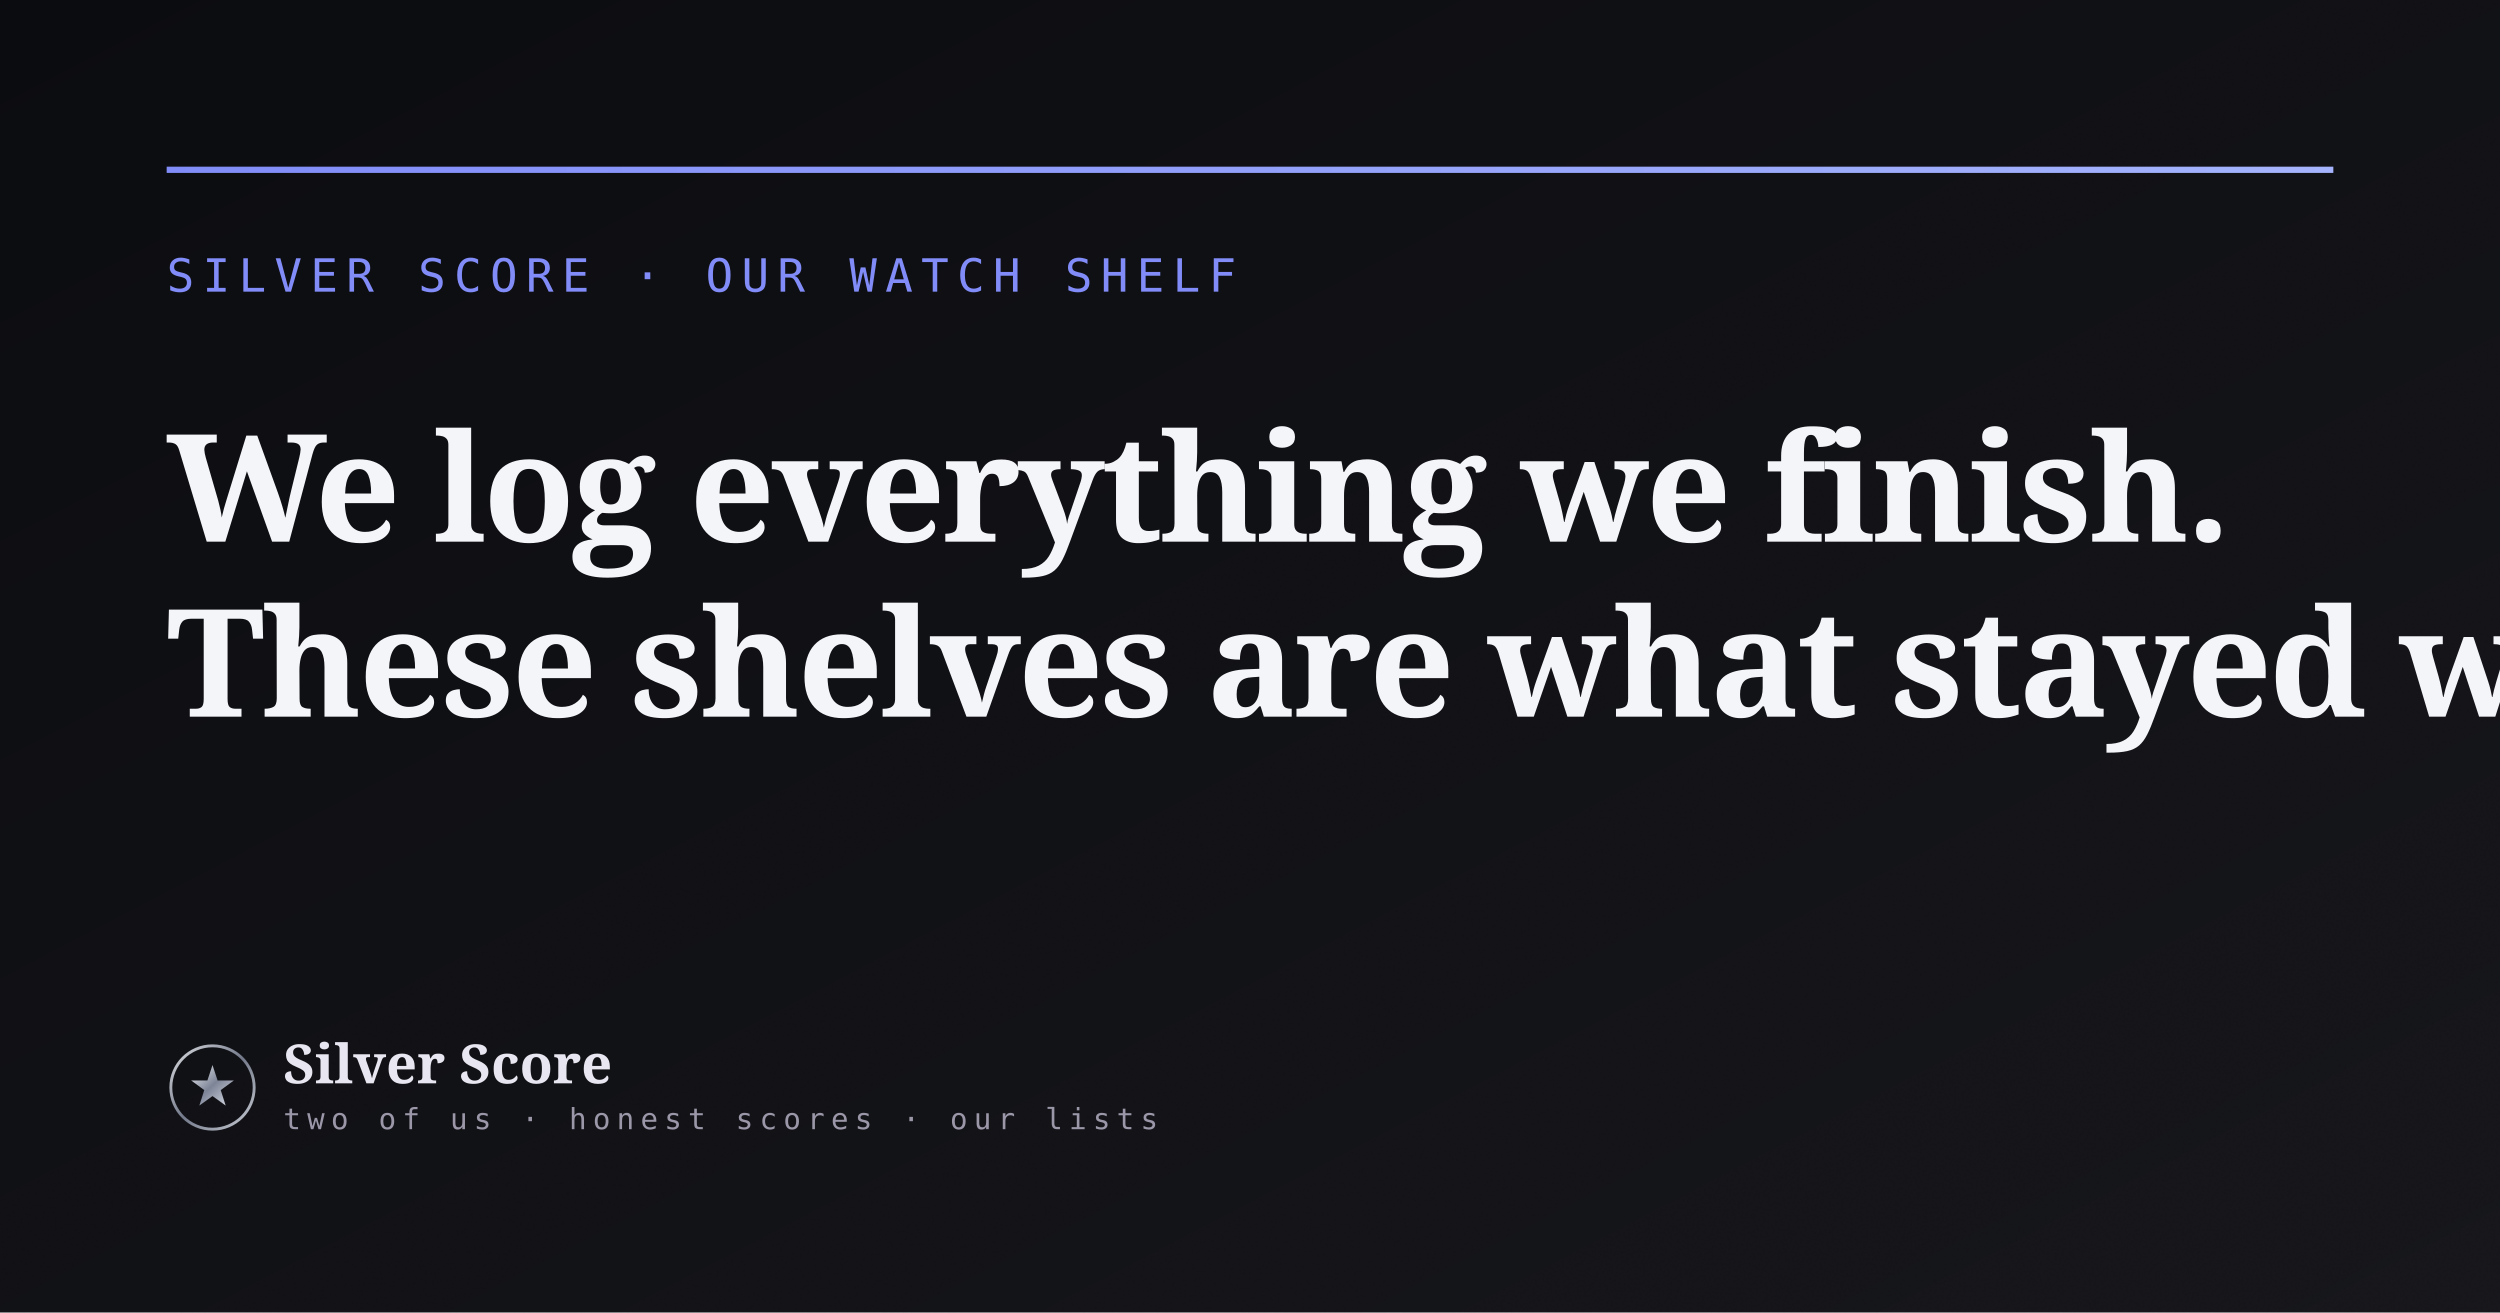
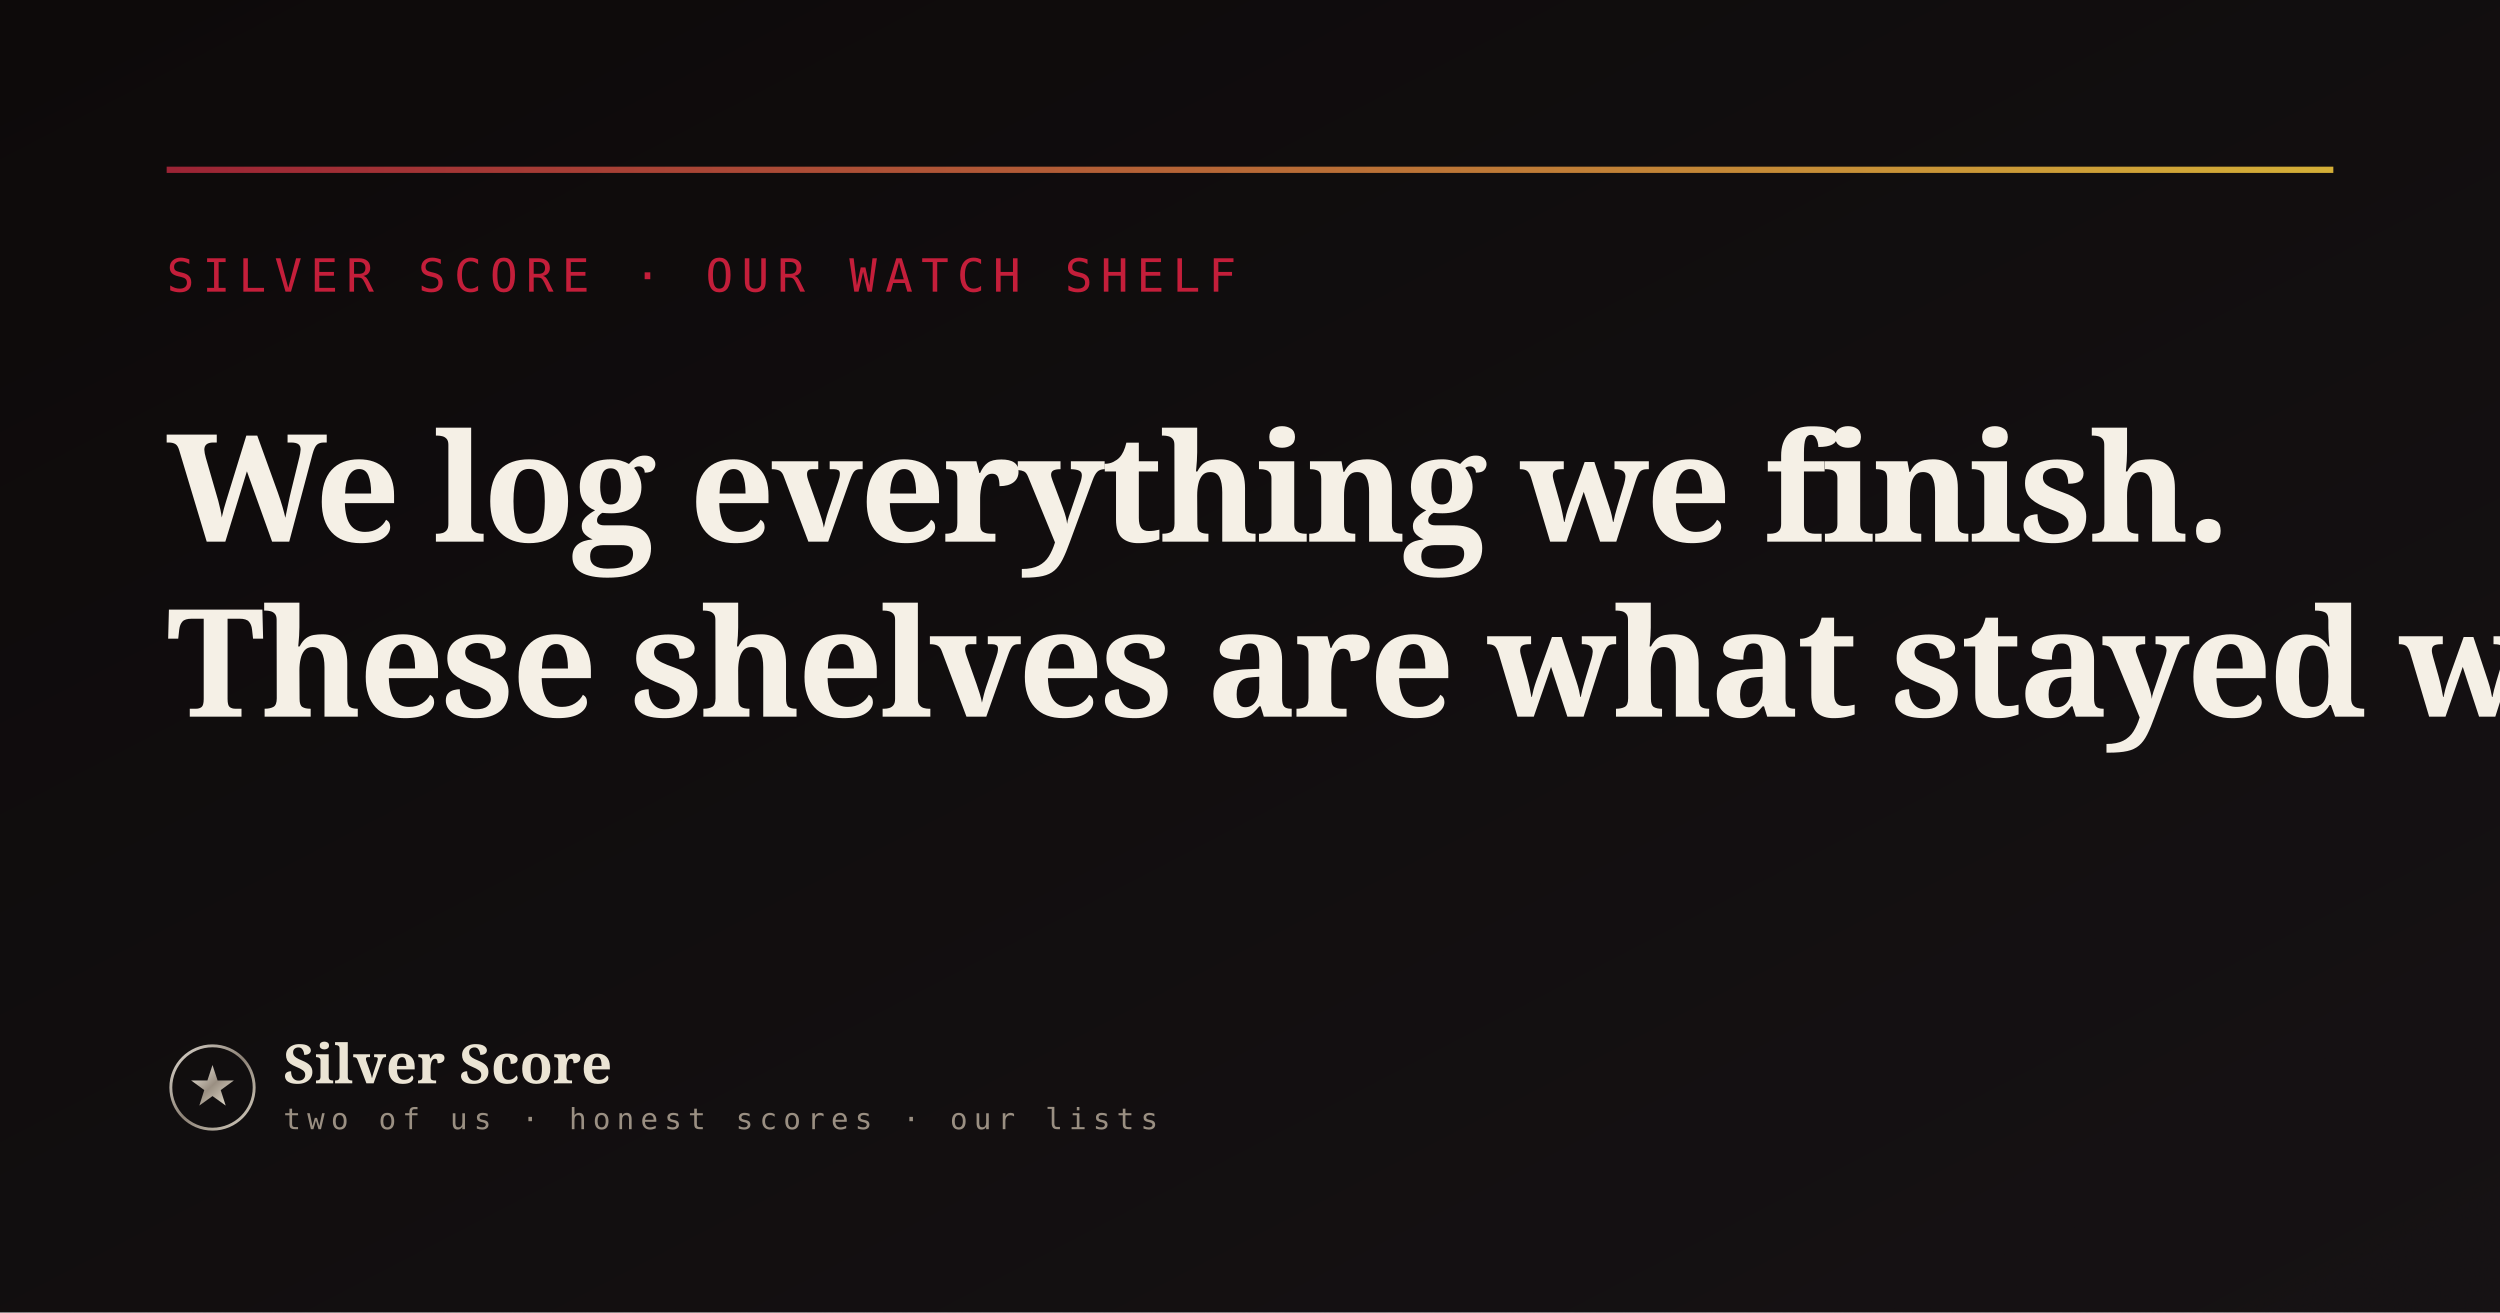
<svg xmlns="http://www.w3.org/2000/svg" width="1200" height="630" viewBox="0 0 1200 630" role="img" aria-label="Silver Score — home">
  <defs>
    <linearGradient id="bg" x1="0" y1="0" x2="1" y2="1">
-       <stop offset="0" stop-color="#0b0c10" />
-       <stop offset="1" stop-color="#17171c" />
+       <stop offset="0" stop-color="#0d0a0a" />
+       <stop offset="1" stop-color="#161214" />
    </linearGradient>
    <linearGradient id="rule" x1="0" y1="0" x2="1" y2="0">
-       <stop offset="0" stop-color="#818cf8" />
-       <stop offset="1" stop-color="#a5b4fc" />
+       <stop offset="0" stop-color="#9b2335" />
+       <stop offset="1" stop-color="#d4af37" />
    </linearGradient>
    <linearGradient id="silver" x1="0" y1="0" x2="1" y2="1">
-       <stop stop-color="#f4f5f9" />
-       <stop offset="0.5" stop-color="#7d8496" />
-       <stop offset="1" stop-color="#dde1ea" />
+       <stop stop-color="#f5f0e6" />
+       <stop offset="0.5" stop-color="#9a8f82" />
+       <stop offset="1" stop-color="#ebe4d4" />
    </linearGradient>
    <filter id="grain">
      <feTurbulence type="fractalNoise" baseFrequency="0.85" numOctaves="2" stitchTiles="stitch" />
      <feColorMatrix values="0 0 0 0 0  0 0 0 0 0  0 0 0 0 0  0 0 0 0.04 0" />
    </filter>
  </defs>
  <rect width="1200" height="630" fill="url(#bg)" />
  <rect width="1200" height="630" filter="url(#grain)" opacity="0.8" />
  <rect x="80" y="80" width="1040" height="3" fill="url(#rule)" />
-   <text x="80" y="140" font-family="DM Mono, ui-monospace, monospace" font-size="22" letter-spacing="4" fill="#818cf8">SILVER SCORE · OUR WATCH SHELF</text>
-   <text x="80" y="260" font-family="Fraunces, ui-serif, Georgia, serif" font-weight="700" font-size="72" fill="#f4f5f9" letter-spacing="-0.02em">We log everything we finish.</text>
-   <text x="80" y="344" font-family="Fraunces, ui-serif, Georgia, serif" font-weight="700" font-size="72" fill="#f4f5f9" letter-spacing="-0.02em">These shelves are what stayed with us.</text>
+   <text x="80" y="140" font-family="IBM Plex Mono, ui-monospace, monospace" font-size="22" letter-spacing="4" fill="#c41e3a">SILVER SCORE · OUR WATCH SHELF</text>
+   <text x="80" y="260" font-family="Playfair Display, ui-serif, Georgia, serif" font-weight="700" font-size="72" fill="#f5f0e6" letter-spacing="-0.02em">We log everything we finish.</text>
+   <text x="80" y="344" font-family="Playfair Display, ui-serif, Georgia, serif" font-weight="700" font-size="72" fill="#f5f0e6" letter-spacing="-0.02em">These shelves are what stayed with us.</text>
  <g transform="translate(80, 500)">
    <circle cx="22" cy="22" r="20" stroke="url(#silver)" stroke-width="1.4" fill="none" opacity="0.9" />
    <path fill="url(#silver)" d="M22 11.2l2.44 7.41 7.8.03-6.29 4.61 2.38 7.43-6.33-4.56-6.33 4.56 2.38-7.43-6.29-4.61 7.8-.03L22 11.2z" />
-     <text x="56" y="20" font-family="Cormorant Garamond, Fraunces, serif" font-weight="600" font-size="26" fill="#e8e6f0">Silver Score</text>
-     <text x="56" y="42" font-family="DM Mono, monospace" font-size="14" letter-spacing="3" fill="#9b97a8">two of us · honest scores · our lists</text>
+     <text x="56" y="20" font-family="Cormorant Garamond, ui-serif, serif" font-weight="600" font-size="26" fill="#ebe4d4">Silver Score</text>
+     <text x="56" y="42" font-family="IBM Plex Mono, monospace" font-size="14" letter-spacing="3" fill="#9a8f82">two of us · honest scores · our lists</text>
  </g>
</svg>
